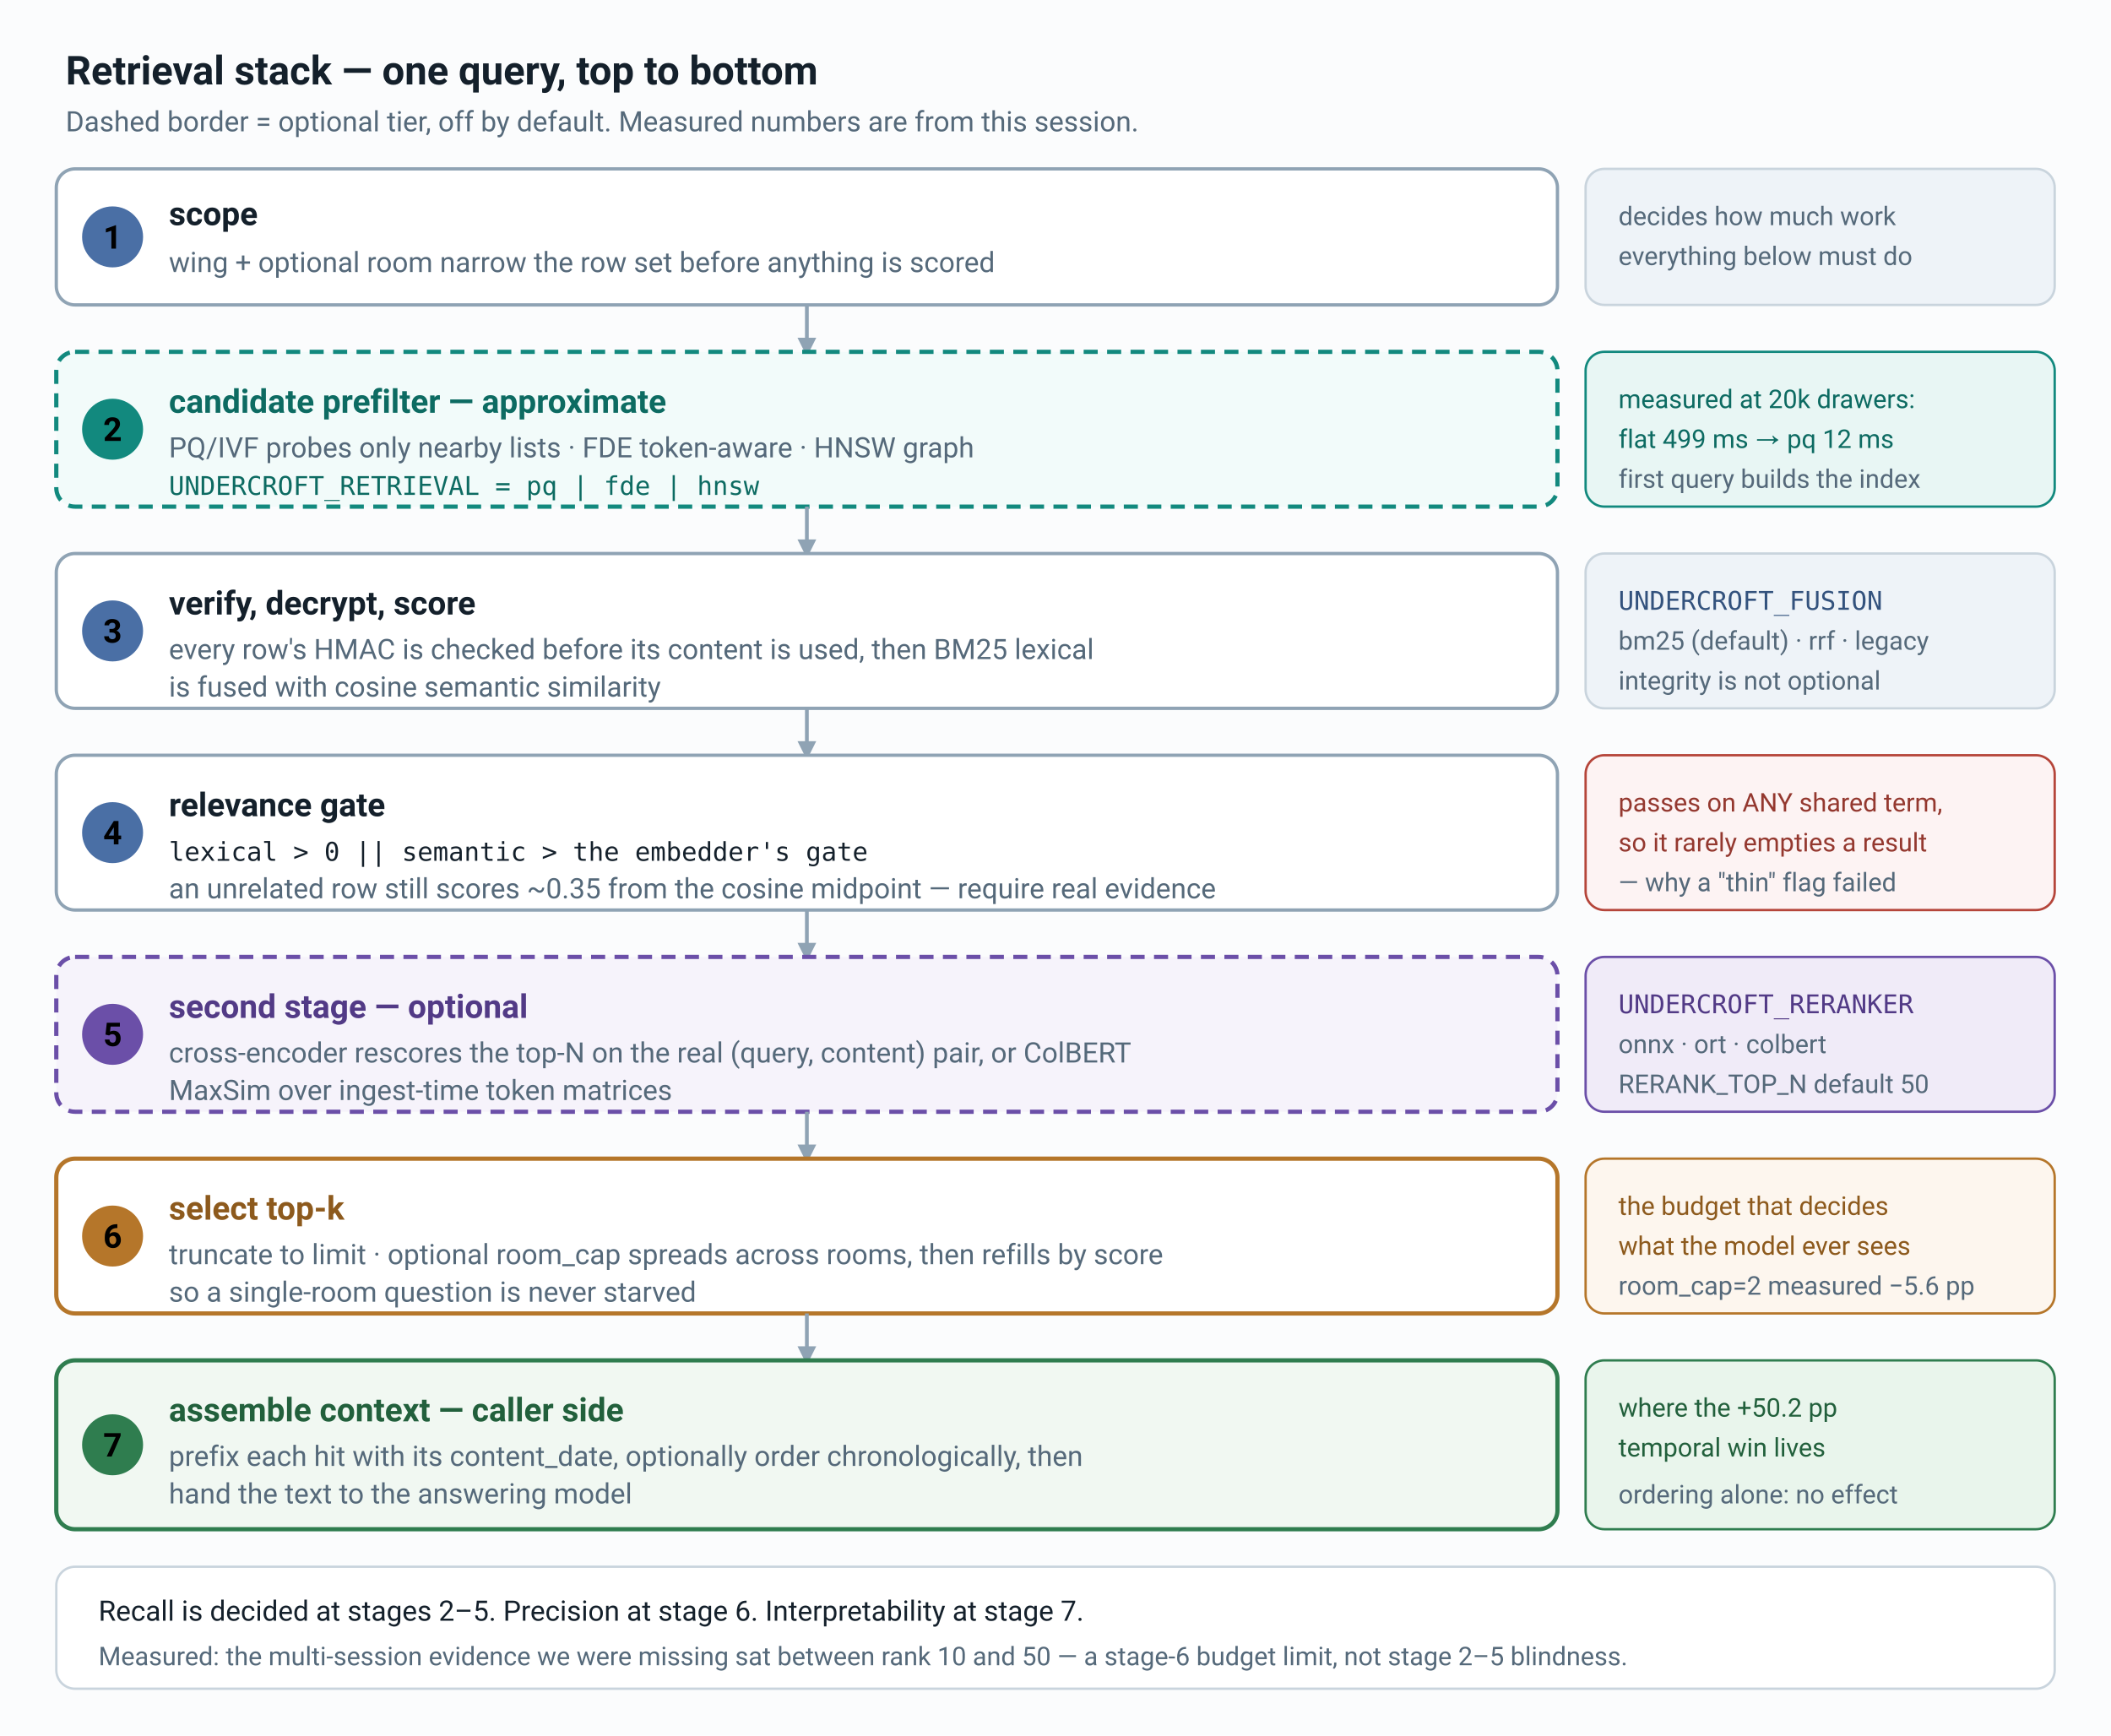
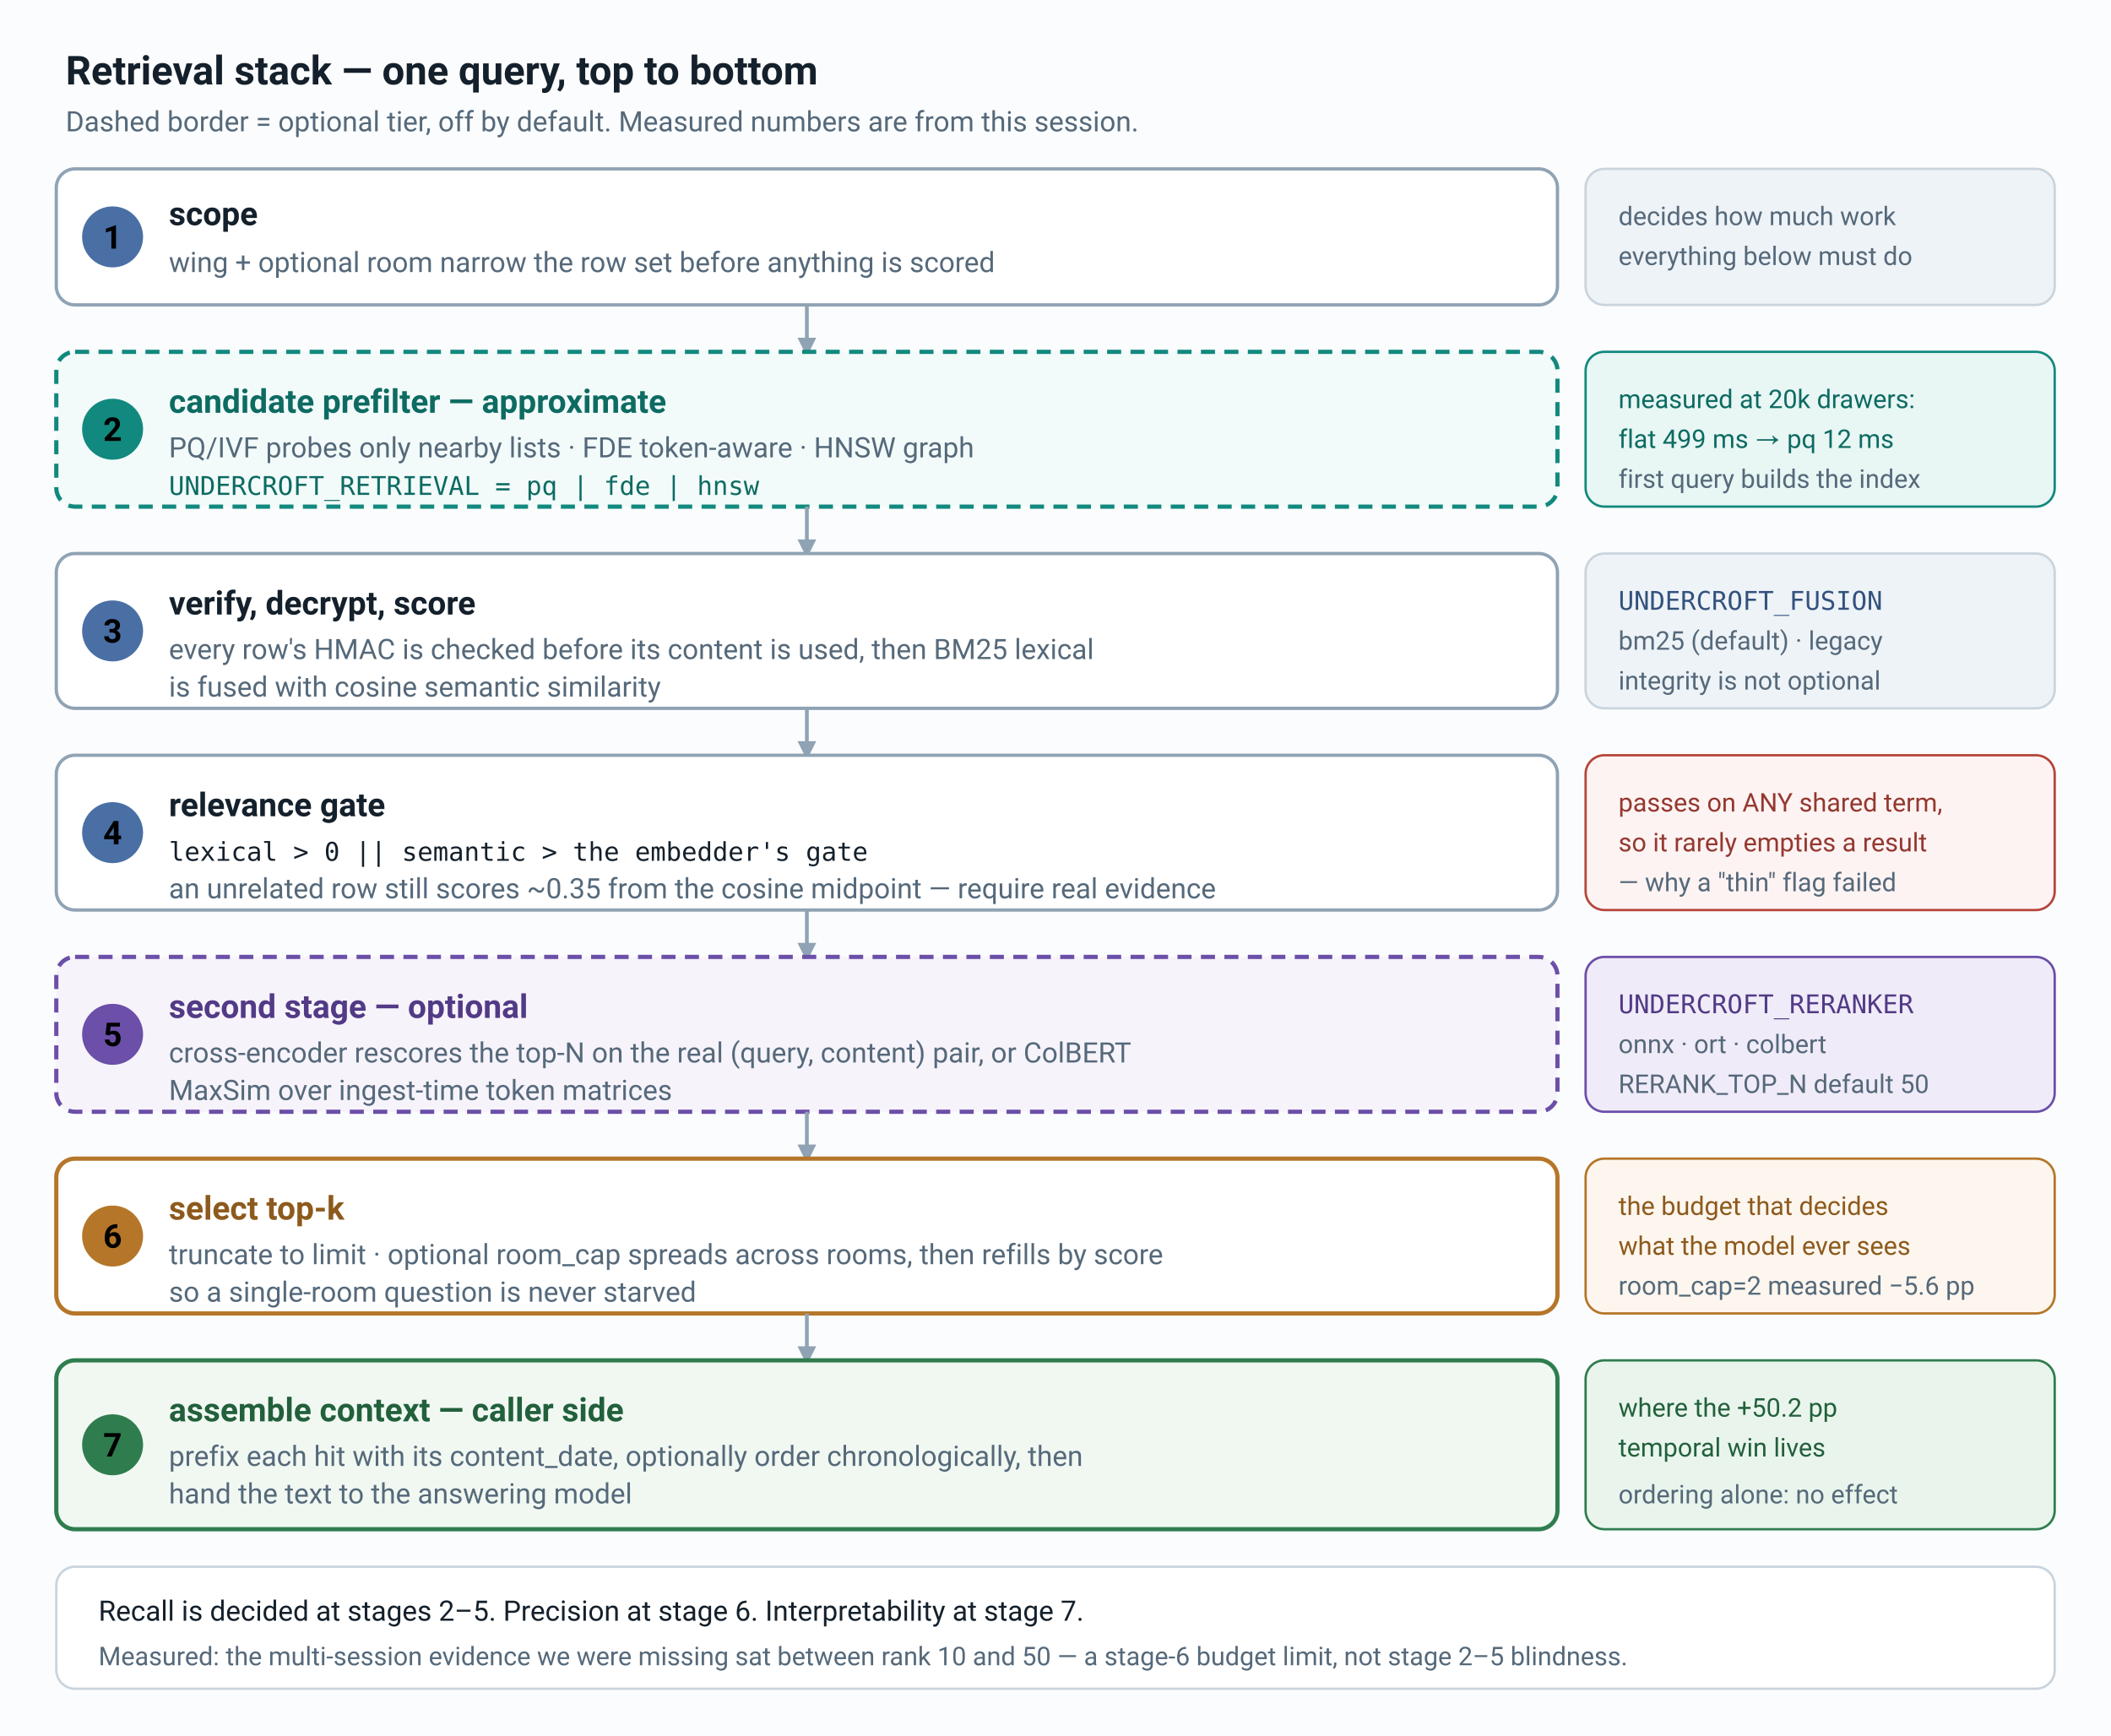
<svg xmlns="http://www.w3.org/2000/svg" viewBox="0 0 900 740" width="900" height="740" role="img" aria-labelledby="t d">
  <style>
  .f { font-family: -apple-system, BlinkMacSystemFont, "Segoe UI", Roboto, Helvetica, Arial, sans-serif; }
  .h { font-size: 17px; font-weight: 600; }
  .l { font-size: 14px; font-weight: 600; }
  .b { font-size: 12px; }
  .s { font-size: 11px; }
  .mono { font-family: ui-monospace, SFMono-Regular, Menlo, Consolas, monospace; font-size: 11px; }
  .ink { fill: var(--d-ink,#14202b); }
  .dim { fill: var(--d-dim,#55697a); }
  @media (prefers-color-scheme: dark) {
    svg { --d-bg:#0f1419; --d-card:#161c23; --d-card2:#1b222b; --d-line:#2b3540;
      --d-line2:#4a5b6b; --d-ink:#e4ebf1; --d-dim:#9aabba; --d-on:#0f1419;
      --d-teal:#2ba99c; --d-teal-bg:#0e2523; --d-teal-bg2:#123430; --d-teal-ink:#6fd8cc;
      --d-blue:#6d94c8; --d-blue-bg:#131d2b; --d-blue-ink:#9dbde3;
      --d-amber:#d1953f; --d-amber-bg:#261c0f; --d-amber-ink:#e8bc78;
      --d-violet:#9277c9; --d-violet-bg:#1c1730; --d-violet-bg2:#241d3d; --d-violet-ink:#b9a3e3;
      --d-green:#4fa570; --d-green-bg:#10231a; --d-green-bg2:#153021; --d-green-ink:#86cf9f;
      --d-red:#d1685c; --d-red-bg:#2a1614; --d-red-ink:#eb9a90; }
  }
</style>
  <rect width="900" height="740" fill="var(--d-bg,#fbfcfd)" />
  <text x="28" y="36" class="f h ink">Retrieval stack — one query, top to bottom</text>
  <text x="28" y="56" class="f b dim">Dashed border = optional tier, off by default. Measured numbers are from this session.</text>
  <rect x="24" y="72" width="640" height="58" rx="8" fill="var(--d-card,#ffffff)" stroke="var(--d-line2,#8fa3b4)" stroke-width="1.4" />
  <circle cx="48" cy="101" r="13" fill="var(--d-blue,#4a6fa5)" />
  <text x="48" y="106" class="f l" fill="var(--d-on,var(--d-card,#ffffff))" text-anchor="middle">1</text>
  <text x="72" y="96" class="f l ink">scope</text>
  <text x="72" y="116" class="f b dim">wing + optional room narrow the row set before anything is scored</text>
  <rect x="676" y="72" width="200" height="58" rx="8" fill="var(--d-blue-bg,#eef3f8)" stroke="var(--d-line,#c9d4dd)" />
  <text x="690" y="96" class="f s dim">decides how much work</text>
  <text x="690" y="113" class="f s dim">everything below must do</text>
  <path d="M344 130 L344 148" stroke="var(--d-line2,#8fa3b4)" stroke-width="1.6" marker-end="url(#a)" />
  <rect x="24" y="150" width="640" height="66" rx="8" fill="var(--d-teal-bg,#f2fbfa)" stroke="var(--d-teal,#12897e)" stroke-width="1.8" stroke-dasharray="6 4" />
  <circle cx="48" cy="183" r="13" fill="var(--d-teal,#12897e)" />
  <text x="48" y="188" class="f l" fill="var(--d-on,var(--d-card,#ffffff))" text-anchor="middle">2</text>
  <text x="72" y="176" class="f l" fill="var(--d-teal-ink,#0d6b62)">candidate prefilter — approximate</text>
  <text x="72" y="195" class="f b dim">PQ/IVF probes only nearby lists · FDE token-aware · HNSW graph</text>
  <text x="72" y="211" class="f mono" fill="var(--d-teal-ink,#0d6b62)">UNDERCROFT_RETRIEVAL = pq | fde | hnsw</text>
  <rect x="676" y="150" width="200" height="66" rx="8" fill="var(--d-teal-bg2,#e8f6f4)" stroke="var(--d-teal,#12897e)" />
  <text x="690" y="174" class="f s" fill="var(--d-teal-ink,#0d6b62)">measured at 20k drawers:</text>
  <text x="690" y="191" class="f s" fill="var(--d-teal-ink,#0d6b62)">flat 499 ms → pq 12 ms</text>
  <text x="690" y="208" class="f s dim">first query builds the index</text>
  <path d="M344 216 L344 234" stroke="var(--d-line2,#8fa3b4)" stroke-width="1.6" marker-end="url(#a)" />
  <rect x="24" y="236" width="640" height="66" rx="8" fill="var(--d-card,#ffffff)" stroke="var(--d-line2,#8fa3b4)" stroke-width="1.4" />
  <circle cx="48" cy="269" r="13" fill="var(--d-blue,#4a6fa5)" />
  <text x="48" y="274" class="f l" fill="var(--d-on,var(--d-card,#ffffff))" text-anchor="middle">3</text>
  <text x="72" y="262" class="f l ink">verify, decrypt, score</text>
  <text x="72" y="281" class="f b dim">every row's HMAC is checked before its content is used, then BM25 lexical</text>
  <text x="72" y="297" class="f b dim">is fused with cosine semantic similarity</text>
  <rect x="676" y="236" width="200" height="66" rx="8" fill="var(--d-blue-bg,#eef3f8)" stroke="var(--d-line,#c9d4dd)" />
  <text x="690" y="260" class="f mono" fill="var(--d-blue-ink,#33527d)">UNDERCROFT_FUSION</text>
-   <text x="690" y="277" class="f s dim">bm25 (default) · rrf · legacy</text>
+   <text x="690" y="277" class="f s dim">bm25 (default) · legacy</text>
  <text x="690" y="294" class="f s dim">integrity is not optional</text>
  <path d="M344 302 L344 320" stroke="var(--d-line2,#8fa3b4)" stroke-width="1.6" marker-end="url(#a)" />
  <rect x="24" y="322" width="640" height="66" rx="8" fill="var(--d-card,#ffffff)" stroke="var(--d-line2,#8fa3b4)" stroke-width="1.4" />
  <circle cx="48" cy="355" r="13" fill="var(--d-blue,#4a6fa5)" />
  <text x="48" y="360" class="f l" fill="var(--d-on,var(--d-card,#ffffff))" text-anchor="middle">4</text>
  <text x="72" y="348" class="f l ink">relevance gate</text>
  <text x="72" y="367" class="f mono ink">lexical &gt; 0 || semantic &gt; the embedder's gate</text>
  <text x="72" y="383" class="f b dim">an unrelated row still scores ~0.35 from the cosine midpoint — require real evidence</text>
  <rect x="676" y="322" width="200" height="66" rx="8" fill="var(--d-red-bg,#fdf3f3)" stroke="var(--d-red,#b5453a)" />
  <text x="690" y="346" class="f s" fill="var(--d-red-ink,#94382f)">passes on ANY shared term,</text>
  <text x="690" y="363" class="f s" fill="var(--d-red-ink,#94382f)">so it rarely empties a result</text>
  <text x="690" y="380" class="f s dim">— why a "thin" flag failed</text>
  <path d="M344 388 L344 406" stroke="var(--d-line2,#8fa3b4)" stroke-width="1.6" marker-end="url(#a)" />
  <rect x="24" y="408" width="640" height="66" rx="8" fill="var(--d-violet-bg,#f6f3fb)" stroke="var(--d-violet,#6b4fa8)" stroke-width="1.8" stroke-dasharray="6 4" />
  <circle cx="48" cy="441" r="13" fill="var(--d-violet,#6b4fa8)" />
  <text x="48" y="446" class="f l" fill="var(--d-on,var(--d-card,#ffffff))" text-anchor="middle">5</text>
  <text x="72" y="434" class="f l" fill="var(--d-violet-ink,#523a86)">second stage — optional</text>
  <text x="72" y="453" class="f b dim">cross-encoder rescores the top-N on the real (query, content) pair, or ColBERT</text>
  <text x="72" y="469" class="f b dim">MaxSim over ingest-time token matrices</text>
  <rect x="676" y="408" width="200" height="66" rx="8" fill="var(--d-violet-bg2,#f0ebf8)" stroke="var(--d-violet,#6b4fa8)" />
  <text x="690" y="432" class="f mono" fill="var(--d-violet-ink,#523a86)">UNDERCROFT_RERANKER</text>
  <text x="690" y="449" class="f s dim">onnx · ort · colbert</text>
  <text x="690" y="466" class="f s dim">RERANK_TOP_N default 50</text>
  <path d="M344 474 L344 492" stroke="var(--d-line2,#8fa3b4)" stroke-width="1.6" marker-end="url(#a)" />
  <rect x="24" y="494" width="640" height="66" rx="8" fill="var(--d-card,#ffffff)" stroke="var(--d-amber,#b5762a)" stroke-width="1.8" />
  <circle cx="48" cy="527" r="13" fill="var(--d-amber,#b5762a)" />
  <text x="48" y="532" class="f l" fill="var(--d-on,var(--d-card,#ffffff))" text-anchor="middle">6</text>
  <text x="72" y="520" class="f l" fill="var(--d-amber-ink,#8d5a1d)">select top-k</text>
  <text x="72" y="539" class="f b dim">truncate to limit · optional room_cap spreads across rooms, then refills by score</text>
  <text x="72" y="555" class="f b dim">so a single-room question is never starved</text>
  <rect x="676" y="494" width="200" height="66" rx="8" fill="var(--d-amber-bg,#fdf6ee)" stroke="var(--d-amber,#b5762a)" />
  <text x="690" y="518" class="f s" fill="var(--d-amber-ink,#8d5a1d)">the budget that decides</text>
  <text x="690" y="535" class="f s" fill="var(--d-amber-ink,#8d5a1d)">what the model ever sees</text>
  <text x="690" y="552" class="f s dim">room_cap=2 measured −5.6 pp</text>
  <path d="M344 560 L344 578" stroke="var(--d-line2,#8fa3b4)" stroke-width="1.6" marker-end="url(#a)" />
  <rect x="24" y="580" width="640" height="72" rx="8" fill="var(--d-green-bg,#f1f8f2)" stroke="var(--d-green,#2f7d4f)" stroke-width="1.8" />
  <circle cx="48" cy="616" r="13" fill="var(--d-green,#2f7d4f)" />
  <text x="48" y="621" class="f l" fill="var(--d-on,var(--d-card,#ffffff))" text-anchor="middle">7</text>
  <text x="72" y="606" class="f l" fill="var(--d-green-ink,#22603c)">assemble context — caller side</text>
  <text x="72" y="625" class="f b dim">prefix each hit with its content_date, optionally order chronologically, then</text>
  <text x="72" y="641" class="f b dim">hand the text to the answering model</text>
  <rect x="676" y="580" width="200" height="72" rx="8" fill="var(--d-green-bg2,#e9f5ec)" stroke="var(--d-green,#2f7d4f)" />
  <text x="690" y="604" class="f s" fill="var(--d-green-ink,#22603c)">where the +50.2 pp</text>
  <text x="690" y="621" class="f s" fill="var(--d-green-ink,#22603c)">temporal win lives</text>
  <text x="690" y="641" class="f s dim">ordering alone: no effect</text>
  <rect x="24" y="668" width="852" height="52" rx="8" fill="var(--d-card,#ffffff)" stroke="var(--d-line,#c9d4dd)" />
  <text x="42" y="691" class="f b ink">Recall is decided at stages 2–5. Precision at stage 6. Interpretability at stage 7.</text>
  <text x="42" y="710" class="f s dim">Measured: the multi-session evidence we were missing sat between rank 10 and 50 — a stage-6 budget limit, not stage 2–5 blindness.</text>
  <defs>
    <marker id="a" viewBox="0 0 10 10" refX="5" refY="5" markerWidth="5" markerHeight="5" orient="auto-start-reverse">
      <path d="M 0 0 L 10 5 L 0 10 z" fill="var(--d-line2,#8fa3b4)" />
    </marker>
  </defs>
</svg>
